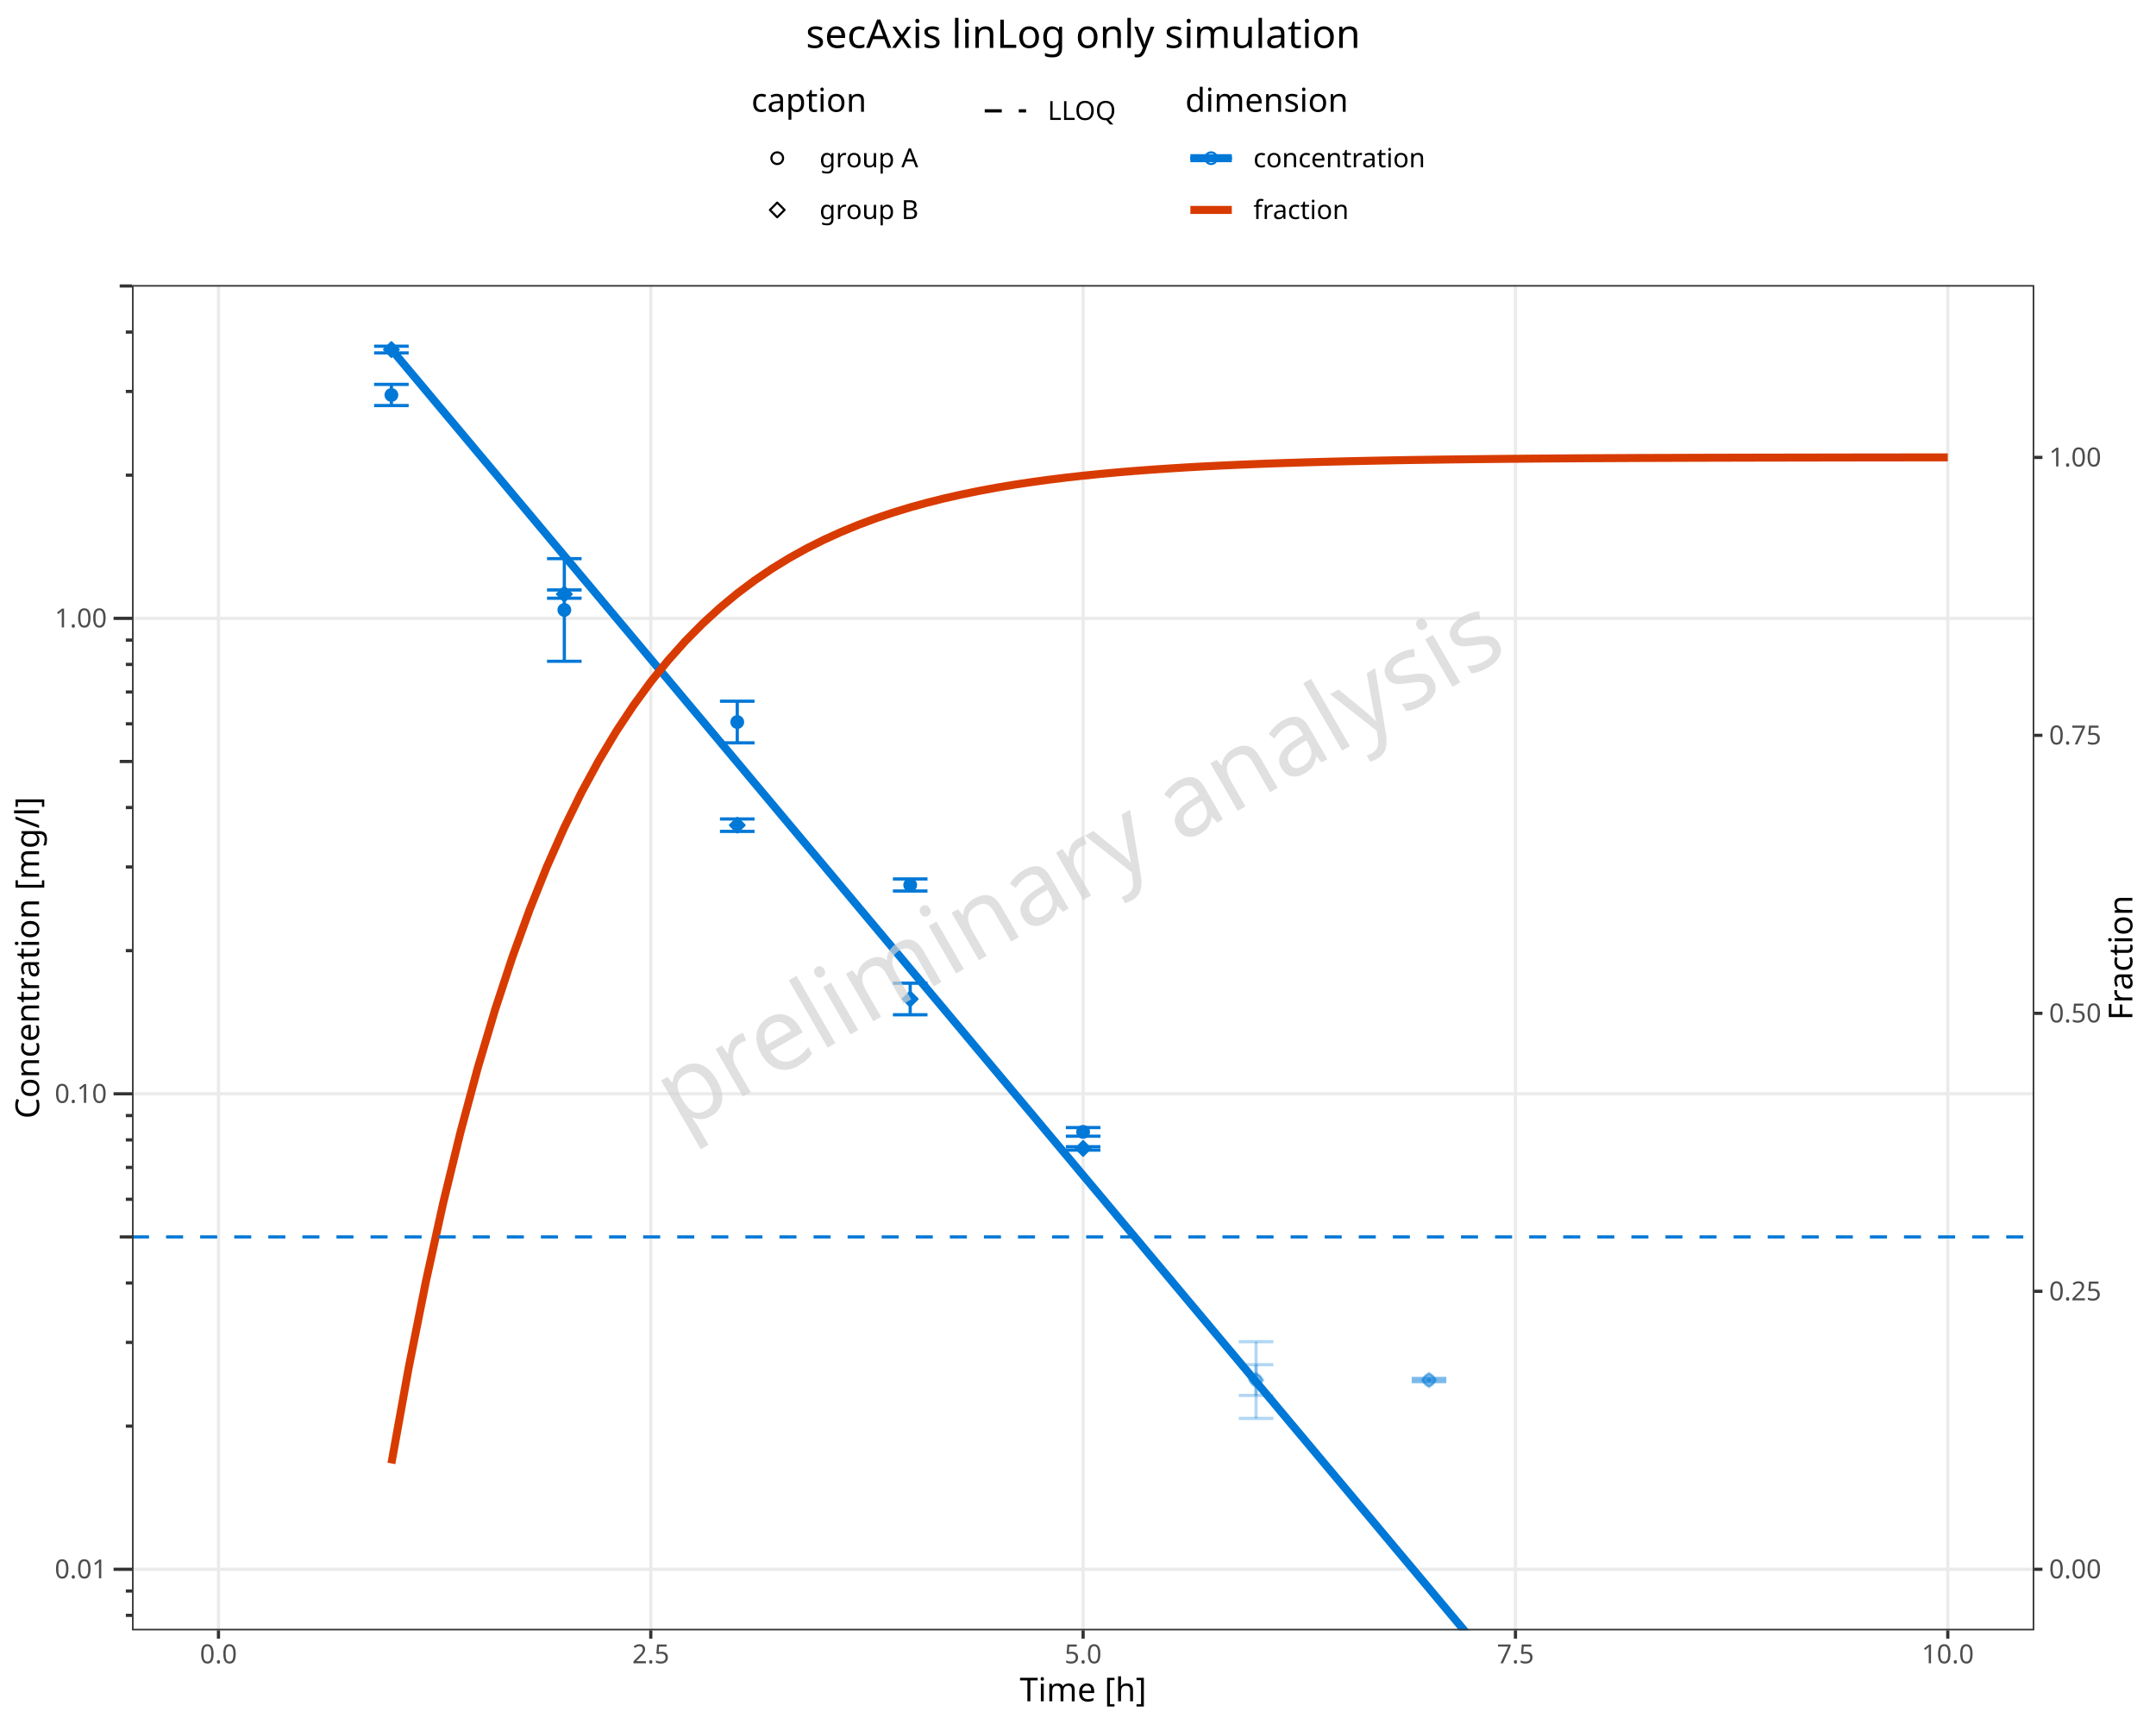
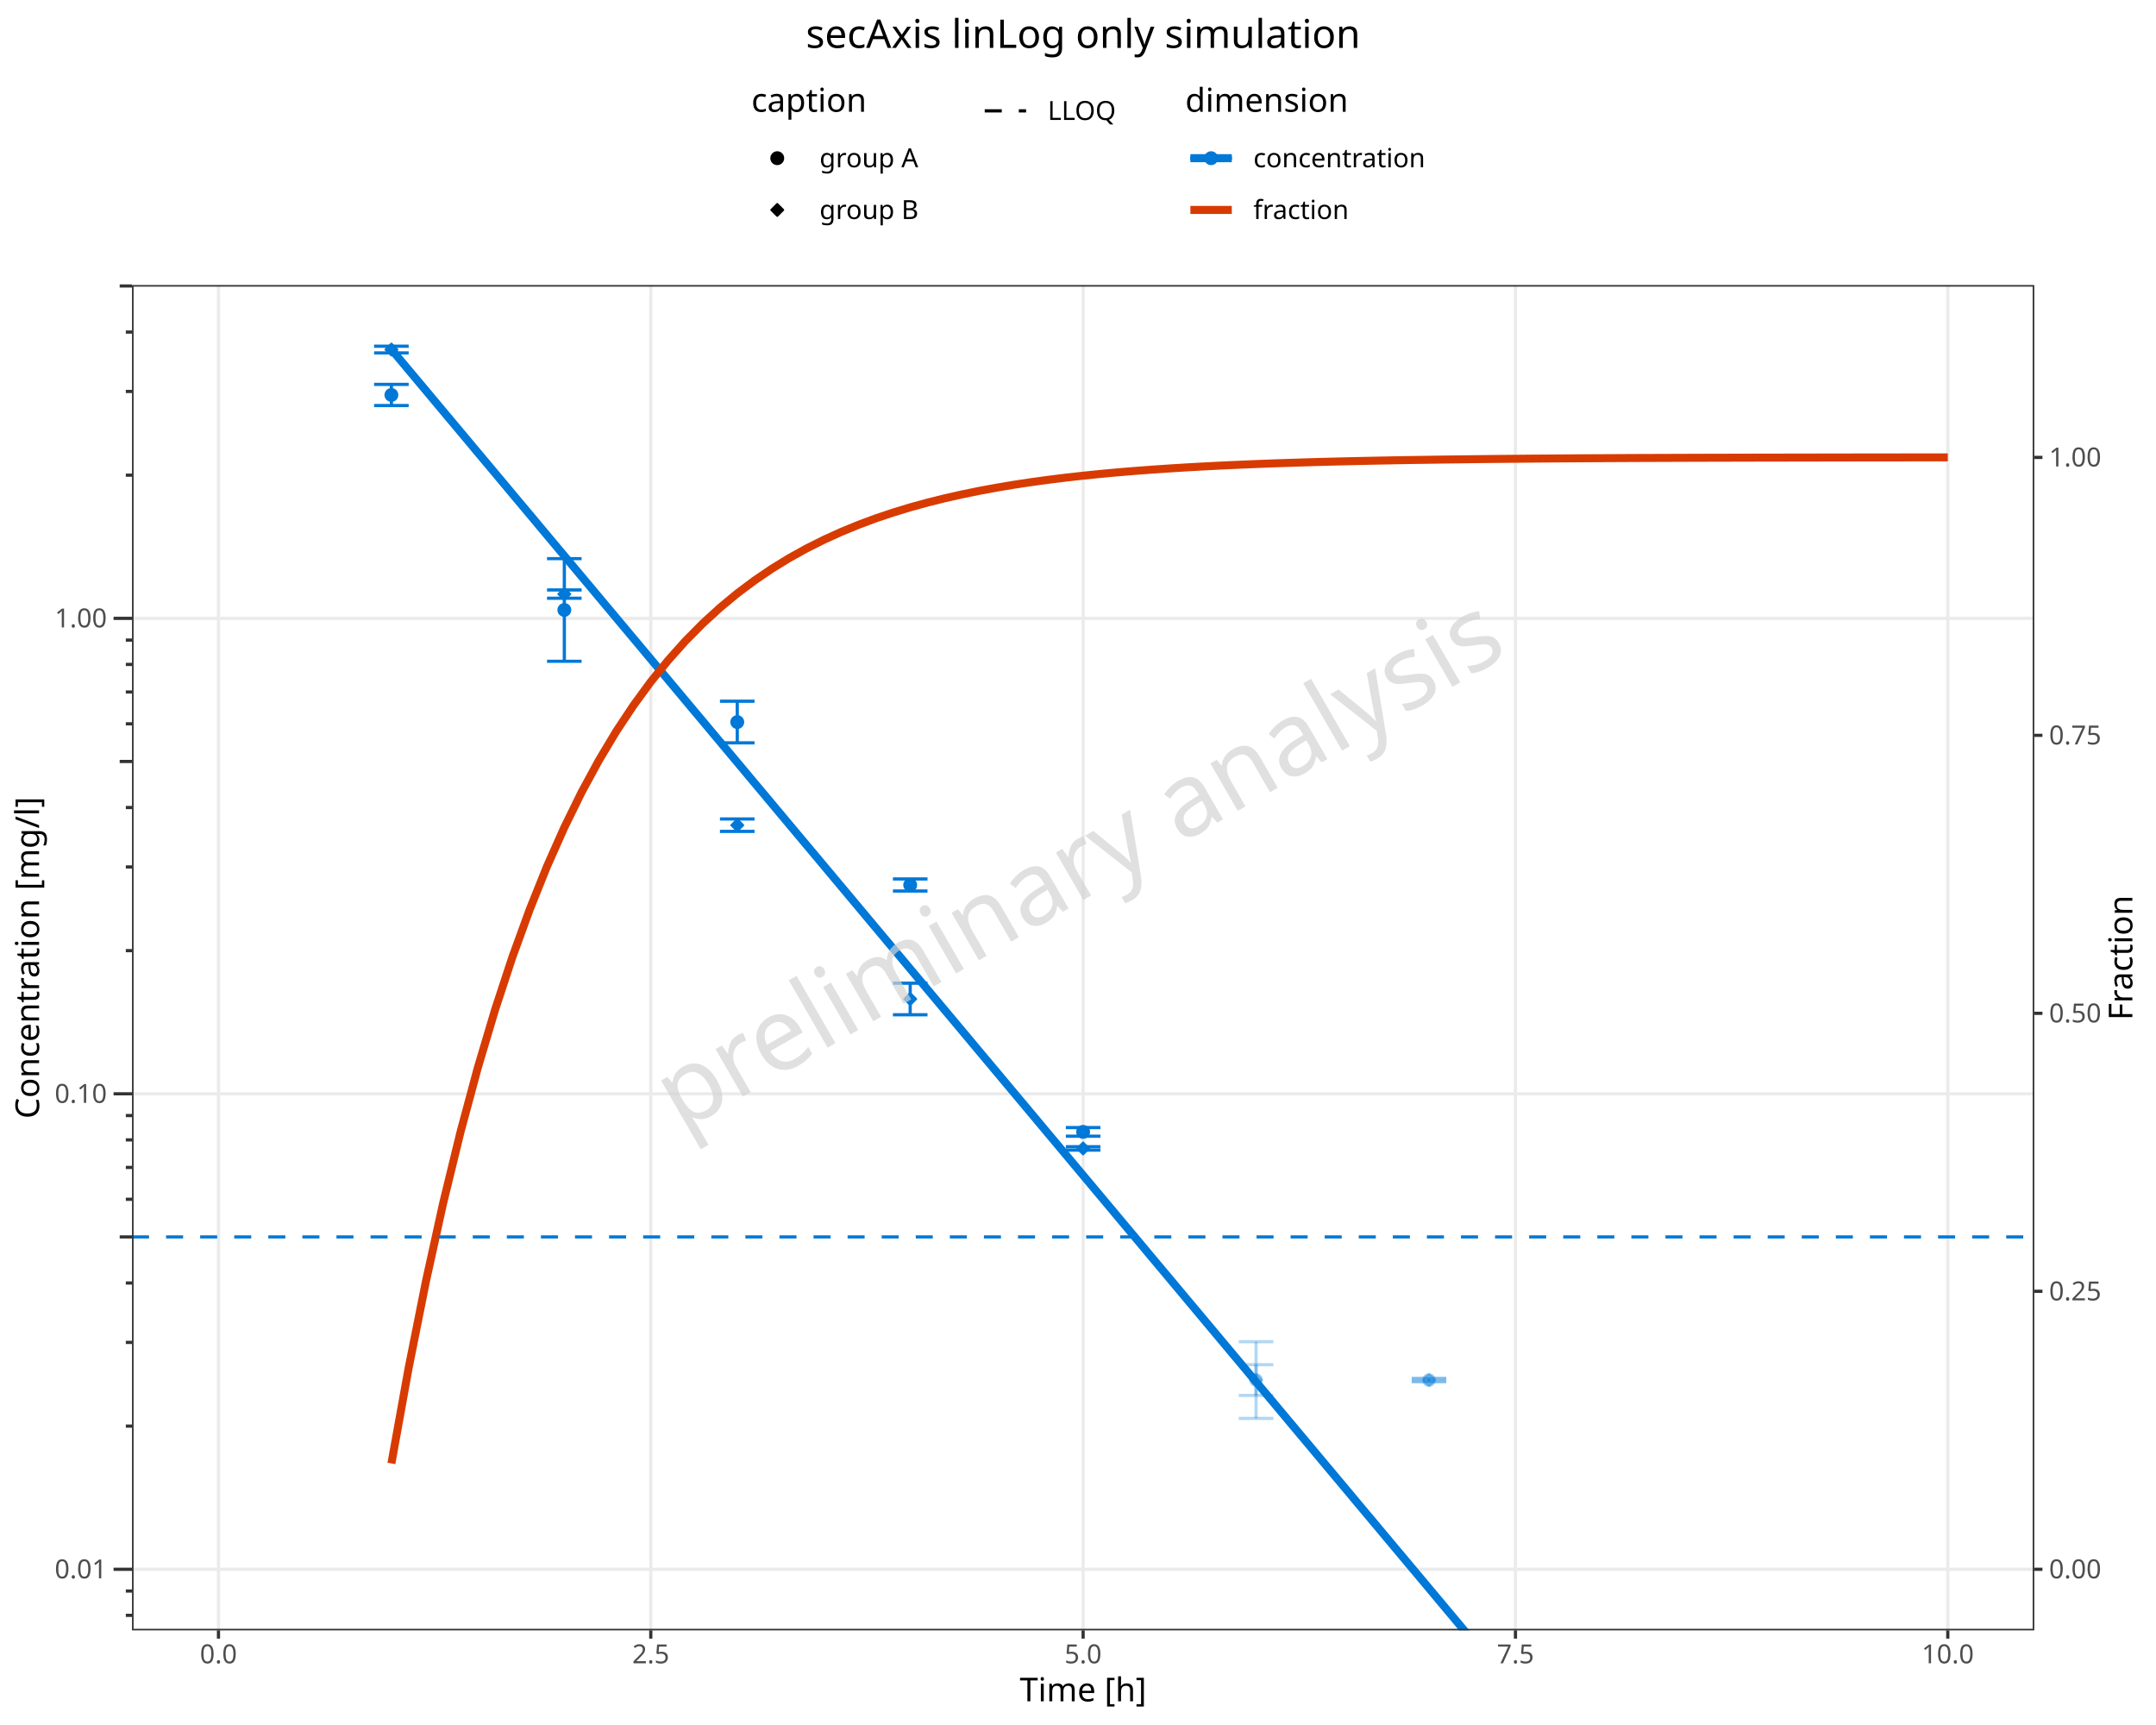
<svg xmlns="http://www.w3.org/2000/svg" class="svglite" data-engine-version="2.0" width="720.00pt" height="576.00pt" viewBox="0 0 720.00 576.00">
  <defs>
    <style type="text/css">
    .svglite line, .svglite polyline, .svglite polygon, .svglite path, .svglite rect, .svglite circle {
      fill: none;
      stroke: #000000;
      stroke-linecap: round;
      stroke-linejoin: round;
      stroke-miterlimit: 10.00;
    }
  </style>
  </defs>
  <rect width="100%" height="100%" style="stroke: none; fill: #FFFFFF;" />
  <defs>
    <clipPath id="cpMC4wMHw3MjAuMDB8MC4wMHw1NzYuMDA=">
      <rect x="0.00" y="0.00" width="720.00" height="576.00" />
    </clipPath>
  </defs>
  <g clip-path="url(#cpMC4wMHw3MjAuMDB8MC4wMHw1NzYuMDA=)">
    <rect x="0" y="0.00" width="720.00" height="576.00" style="stroke-width: 1.07; stroke: #FFFFFF; fill: #FFFFFF;" />
  </g>
  <defs>
    <clipPath id="cpNDQuMDh8Njc5LjM1fDk1LjE4fDU0NC40Mg==">
      <rect x="44.08" y="95.18" width="635.27" height="449.24" />
    </clipPath>
  </defs>
  <g clip-path="url(#cpNDQuMDh8Njc5LjM1fDk1LjE4fDU0NC40Mg==)">
    <rect x="44.08" y="95.18" width="635.27" height="449.24" style="stroke-width: 1.07; stroke: none; fill: #FFFFFF;" />
    <polyline points="44.08,524.00 679.35,524.00 " style="stroke-width: 1.07; stroke: #EBEBEB; stroke-linecap: butt;" />
    <polyline points="44.08,365.23 679.35,365.23 " style="stroke-width: 1.07; stroke: #EBEBEB; stroke-linecap: butt;" />
    <polyline points="44.08,206.47 679.35,206.47 " style="stroke-width: 1.07; stroke: #EBEBEB; stroke-linecap: butt;" />
    <polyline points="72.96,544.42 72.96,95.18 " style="stroke-width: 1.07; stroke: #EBEBEB; stroke-linecap: butt;" />
    <polyline points="217.33,544.42 217.33,95.18 " style="stroke-width: 1.07; stroke: #EBEBEB; stroke-linecap: butt;" />
    <polyline points="361.71,544.42 361.71,95.18 " style="stroke-width: 1.07; stroke: #EBEBEB; stroke-linecap: butt;" />
    <polyline points="506.09,544.42 506.09,95.18 " style="stroke-width: 1.07; stroke: #EBEBEB; stroke-linecap: butt;" />
    <polyline points="650.47,544.42 650.47,95.18 " style="stroke-width: 1.07; stroke: #EBEBEB; stroke-linecap: butt;" />
    <polyline points="130.71,116.65 136.48,123.55 142.26,130.44 148.03,137.34 153.81,144.23 159.58,151.13 165.36,158.02 171.13,164.92 176.91,171.81 182.68,178.71 188.46,185.60 194.23,192.50 200.01,199.39 205.78,206.29 211.56,213.18 217.33,220.08 223.11,226.97 228.88,233.87 234.66,240.76 240.43,247.66 246.21,254.55 251.98,261.45 257.76,268.34 263.53,275.24 269.31,282.13 275.09,289.03 280.86,295.92 286.64,302.82 292.41,309.71 298.19,316.61 303.96,323.50 309.74,330.40 315.51,337.29 321.29,344.19 327.06,351.09 332.84,357.98 338.61,364.88 344.39,371.77 350.16,378.67 355.94,385.56 361.71,392.46 367.49,399.35 373.26,406.25 379.04,413.14 384.81,420.04 390.59,426.93 396.36,433.83 402.14,440.72 407.91,447.62 413.69,454.51 419.46,461.41 425.24,468.30 431.01,475.20 436.79,482.09 442.56,488.99 448.34,495.88 454.11,502.78 459.89,509.67 465.66,516.57 471.44,523.46 477.22,530.36 482.99,537.25 488.77,544.15 494.54,551.04 500.32,557.94 506.09,564.83 511.87,571.73 517.64,578.62 523.42,585.52 529.19,592.41 534.97,599.31 540.74,606.20 546.52,613.10 552.29,619.99 558.07,626.89 563.84,633.78 569.62,640.68 575.39,647.57 581.17,654.47 586.94,661.36 592.72,668.26 598.49,675.15 604.27,682.05 610.04,688.94 615.82,695.84 621.59,702.73 627.37,709.63 633.14,716.52 638.92,723.42 644.69,730.32 650.47,737.21 " style="stroke-width: 2.67; stroke: #0078D7; stroke-linecap: butt;" />
    <polyline points="130.71,488.66 136.48,456.69 142.26,427.76 148.03,401.58 153.81,377.90 159.58,356.47 165.36,337.07 171.13,319.53 176.91,303.65 182.68,289.28 188.46,276.28 194.23,264.52 200.01,253.88 205.78,244.25 211.56,235.54 217.33,227.65 223.11,220.52 228.88,214.06 234.66,208.22 240.43,202.94 246.21,198.15 251.98,193.83 257.76,189.91 263.53,186.37 269.31,183.16 275.09,180.26 280.86,177.64 286.64,175.26 292.41,173.11 298.19,171.17 303.96,169.41 309.74,167.82 315.51,166.38 321.29,165.08 327.06,163.90 332.84,162.83 338.61,161.86 344.39,160.99 350.16,160.20 355.94,159.48 361.71,158.84 367.49,158.25 373.26,157.72 379.04,157.24 384.81,156.81 390.59,156.42 396.36,156.06 402.14,155.74 407.91,155.45 413.69,155.19 419.46,154.95 425.24,154.73 431.01,154.54 436.79,154.36 442.56,154.20 448.34,154.06 454.11,153.93 459.89,153.81 465.66,153.70 471.44,153.60 477.22,153.52 482.99,153.44 488.77,153.37 494.54,153.30 500.32,153.24 506.09,153.19 511.87,153.14 517.64,153.10 523.42,153.06 529.19,153.02 534.97,152.99 540.74,152.96 546.52,152.93 552.29,152.91 558.07,152.89 563.84,152.87 569.62,152.85 575.39,152.84 581.17,152.82 586.94,152.81 592.72,152.80 598.49,152.79 604.27,152.78 610.04,152.77 615.82,152.76 621.59,152.75 627.37,152.75 633.14,152.74 638.92,152.73 644.69,152.73 650.47,152.73 " style="stroke-width: 2.67; stroke: #D83B01; stroke-linecap: butt;" />
    <polyline points="124.93,128.35 136.48,128.35 " style="stroke-width: 1.07; stroke: #0078D7; stroke-linecap: butt;" />
    <polyline points="130.71,128.35 130.71,135.42 " style="stroke-width: 1.07; stroke: #0078D7; stroke-linecap: butt;" />
    <polyline points="124.93,135.42 136.48,135.42 " style="stroke-width: 1.07; stroke: #0078D7; stroke-linecap: butt;" />
    <polyline points="182.68,186.54 194.23,186.54 " style="stroke-width: 1.07; stroke: #0078D7; stroke-linecap: butt;" />
    <polyline points="188.46,186.54 188.46,220.81 " style="stroke-width: 1.07; stroke: #0078D7; stroke-linecap: butt;" />
    <polyline points="182.68,220.81 194.23,220.81 " style="stroke-width: 1.07; stroke: #0078D7; stroke-linecap: butt;" />
    <polyline points="240.43,234.15 251.98,234.15 " style="stroke-width: 1.07; stroke: #0078D7; stroke-linecap: butt;" />
    <polyline points="246.21,234.15 246.21,248.05 " style="stroke-width: 1.07; stroke: #0078D7; stroke-linecap: butt;" />
    <polyline points="240.43,248.05 251.98,248.05 " style="stroke-width: 1.07; stroke: #0078D7; stroke-linecap: butt;" />
    <polyline points="298.19,293.49 309.74,293.49 " style="stroke-width: 1.07; stroke: #0078D7; stroke-linecap: butt;" />
    <polyline points="303.96,293.49 303.96,297.53 " style="stroke-width: 1.07; stroke: #0078D7; stroke-linecap: butt;" />
    <polyline points="298.19,297.53 309.74,297.53 " style="stroke-width: 1.07; stroke: #0078D7; stroke-linecap: butt;" />
    <polyline points="355.94,376.51 367.49,376.51 " style="stroke-width: 1.07; stroke: #0078D7; stroke-linecap: butt;" />
    <polyline points="361.71,376.51 361.71,379.39 " style="stroke-width: 1.07; stroke: #0078D7; stroke-linecap: butt;" />
    <polyline points="355.94,379.39 367.49,379.39 " style="stroke-width: 1.07; stroke: #0078D7; stroke-linecap: butt;" />
    <polyline points="413.69,448.01 425.24,448.01 " style="stroke-width: 1.07; stroke: #0078D7; stroke-opacity: 0.30; stroke-linecap: butt;" />
    <polyline points="419.46,448.01 419.46,473.63 " style="stroke-width: 1.07; stroke: #0078D7; stroke-opacity: 0.30; stroke-linecap: butt;" />
    <polyline points="413.69,473.63 425.24,473.63 " style="stroke-width: 1.07; stroke: #0078D7; stroke-opacity: 0.30; stroke-linecap: butt;" />
    <polyline points="471.44,460.36 482.99,460.36 " style="stroke-width: 1.07; stroke: #0078D7; stroke-opacity: 0.30; stroke-linecap: butt;" />
    <polyline points="477.22,460.36 477.22,461.27 " style="stroke-width: 1.07; stroke: #0078D7; stroke-opacity: 0.30; stroke-linecap: butt;" />
    <polyline points="471.44,461.27 482.99,461.27 " style="stroke-width: 1.07; stroke: #0078D7; stroke-opacity: 0.30; stroke-linecap: butt;" />
    <polyline points="124.93,115.60 136.48,115.60 " style="stroke-width: 1.07; stroke: #0078D7; stroke-linecap: butt;" />
    <polyline points="130.71,115.60 130.71,117.84 " style="stroke-width: 1.07; stroke: #0078D7; stroke-linecap: butt;" />
    <polyline points="124.93,117.84 136.48,117.84 " style="stroke-width: 1.07; stroke: #0078D7; stroke-linecap: butt;" />
    <polyline points="182.68,196.99 194.23,196.99 " style="stroke-width: 1.07; stroke: #0078D7; stroke-linecap: butt;" />
    <polyline points="188.46,196.99 188.46,199.75 " style="stroke-width: 1.07; stroke: #0078D7; stroke-linecap: butt;" />
    <polyline points="182.68,199.75 194.23,199.75 " style="stroke-width: 1.07; stroke: #0078D7; stroke-linecap: butt;" />
    <polyline points="240.43,273.47 251.98,273.47 " style="stroke-width: 1.07; stroke: #0078D7; stroke-linecap: butt;" />
    <polyline points="246.21,273.47 246.21,277.61 " style="stroke-width: 1.07; stroke: #0078D7; stroke-linecap: butt;" />
    <polyline points="240.43,277.61 251.98,277.61 " style="stroke-width: 1.07; stroke: #0078D7; stroke-linecap: butt;" />
    <polyline points="298.19,328.30 309.74,328.30 " style="stroke-width: 1.07; stroke: #0078D7; stroke-linecap: butt;" />
    <polyline points="303.96,328.30 303.96,338.84 " style="stroke-width: 1.07; stroke: #0078D7; stroke-linecap: butt;" />
    <polyline points="298.19,338.84 309.74,338.84 " style="stroke-width: 1.07; stroke: #0078D7; stroke-linecap: butt;" />
    <polyline points="355.94,382.91 367.49,382.91 " style="stroke-width: 1.07; stroke: #0078D7; stroke-linecap: butt;" />
    <polyline points="361.71,382.91 361.71,384.04 " style="stroke-width: 1.07; stroke: #0078D7; stroke-linecap: butt;" />
    <polyline points="355.94,384.04 367.49,384.04 " style="stroke-width: 1.07; stroke: #0078D7; stroke-linecap: butt;" />
    <polyline points="413.69,455.69 425.24,455.69 " style="stroke-width: 1.07; stroke: #0078D7; stroke-opacity: 0.30; stroke-linecap: butt;" />
    <polyline points="419.46,455.69 419.46,465.94 " style="stroke-width: 1.07; stroke: #0078D7; stroke-opacity: 0.30; stroke-linecap: butt;" />
    <polyline points="413.69,465.94 425.24,465.94 " style="stroke-width: 1.07; stroke: #0078D7; stroke-opacity: 0.30; stroke-linecap: butt;" />
    <polyline points="471.44,460.24 482.99,460.24 " style="stroke-width: 1.07; stroke: #0078D7; stroke-opacity: 0.30; stroke-linecap: butt;" />
    <polyline points="477.22,460.24 477.22,461.40 " style="stroke-width: 1.07; stroke: #0078D7; stroke-opacity: 0.30; stroke-linecap: butt;" />
    <polyline points="471.44,461.40 482.99,461.40 " style="stroke-width: 1.07; stroke: #0078D7; stroke-opacity: 0.30; stroke-linecap: butt;" />
-     <circle cx="130.71" cy="131.89" r="1.95" style="stroke-width: 0.71; stroke: #0078D7; fill: #0078D7;" />
-     <circle cx="188.46" cy="203.67" r="1.95" style="stroke-width: 0.71; stroke: #0078D7; fill: #0078D7;" />
-     <circle cx="246.21" cy="241.10" r="1.95" style="stroke-width: 0.71; stroke: #0078D7; fill: #0078D7;" />
-     <circle cx="303.96" cy="295.51" r="1.95" style="stroke-width: 0.71; stroke: #0078D7; fill: #0078D7;" />
-     <circle cx="361.71" cy="377.95" r="1.95" style="stroke-width: 0.71; stroke: #0078D7; fill: #0078D7;" />
-     <circle cx="419.46" cy="460.82" r="1.95" style="stroke-width: 0.71; stroke: #0078D7; stroke-opacity: 0.30; fill: #0078D7; fill-opacity: 0.30;" />
-     <circle cx="477.22" cy="460.82" r="1.95" style="stroke-width: 0.71; stroke: #0078D7; stroke-opacity: 0.30; fill: #0078D7; fill-opacity: 0.30;" />
-     <polygon points="130.71,119.17 133.16,116.72 130.71,114.27 128.26,116.72 " style="stroke-width: 0.71; stroke: #0078D7; fill: #0078D7;" />
-     <polygon points="188.46,200.82 190.91,198.37 188.46,195.92 186.01,198.37 " style="stroke-width: 0.71; stroke: #0078D7; fill: #0078D7;" />
-     <polygon points="246.21,277.99 248.66,275.54 246.21,273.09 243.76,275.54 " style="stroke-width: 0.71; stroke: #0078D7; fill: #0078D7;" />
-     <polygon points="303.96,336.02 306.41,333.57 303.96,331.12 301.51,333.57 " style="stroke-width: 0.71; stroke: #0078D7; fill: #0078D7;" />
-     <polygon points="361.71,385.93 364.16,383.48 361.71,381.03 359.26,383.48 " style="stroke-width: 0.71; stroke: #0078D7; fill: #0078D7;" />
-     <polygon points="419.46,463.27 421.91,460.82 419.46,458.37 417.01,460.82 " style="stroke-width: 0.71; stroke: #0078D7; stroke-opacity: 0.30; fill: #0078D7; fill-opacity: 0.30;" />
-     <polygon points="477.22,463.27 479.67,460.82 477.22,458.37 474.77,460.82 " style="stroke-width: 0.71; stroke: #0078D7; stroke-opacity: 0.30; fill: #0078D7; fill-opacity: 0.30;" />
+     <polygon points="132.66,131.89 132.65,131.69 132.62,131.50 132.58,131.32 132.51,131.14 132.43,130.96 132.33,130.80 132.22,130.64 132.09,130.50 131.95,130.37 131.79,130.26 131.63,130.16 131.46,130.08 131.27,130.01 131.09,129.97 130.90,129.94 130.71,129.93 130.51,129.94 130.33,129.97 130.14,130.01 129.96,130.08 129.78,130.16 129.62,130.26 129.47,130.37 129.32,130.50 129.19,130.64 129.08,130.80 128.98,130.96 128.90,131.14 128.83,131.32 128.79,131.50 128.76,131.69 128.75,131.89 128.76,132.08 128.79,132.27 128.83,132.45 128.90,132.63 128.98,132.81 129.08,132.97 129.19,133.13 129.32,133.27 129.47,133.40 129.62,133.51 129.78,133.61 129.96,133.69 130.14,133.76 130.33,133.80 130.51,133.83 130.71,133.84 130.90,133.83 131.09,133.80 131.27,133.76 131.46,133.69 131.63,133.61 131.79,133.51 131.95,133.40 132.09,133.27 132.22,133.13 132.33,132.97 132.43,132.81 132.51,132.63 132.58,132.45 132.62,132.27 132.65,132.08 " style="stroke-width: 0.71; stroke: #0078D7; fill: #0078D7;" />
+     <polygon points="190.41,203.67 190.40,203.48 190.38,203.29 190.33,203.10 190.27,202.92 190.18,202.75 190.08,202.59 189.97,202.43 189.84,202.29 189.70,202.16 189.54,202.05 189.38,201.95 189.21,201.87 189.03,201.80 188.84,201.75 188.65,201.73 188.46,201.72 188.27,201.73 188.08,201.75 187.89,201.80 187.71,201.87 187.54,201.95 187.37,202.05 187.22,202.16 187.08,202.29 186.95,202.43 186.83,202.59 186.73,202.75 186.65,202.92 186.59,203.10 186.54,203.29 186.51,203.48 186.50,203.67 186.51,203.86 186.54,204.05 186.59,204.24 186.65,204.42 186.73,204.59 186.83,204.76 186.95,204.91 187.08,205.06 187.22,205.18 187.37,205.30 187.54,205.40 187.71,205.48 187.89,205.54 188.08,205.59 188.27,205.62 188.46,205.63 188.65,205.62 188.84,205.59 189.03,205.54 189.21,205.48 189.38,205.40 189.54,205.30 189.70,205.18 189.84,205.06 189.97,204.91 190.08,204.76 190.18,204.59 190.27,204.42 190.33,204.24 190.38,204.05 190.40,203.86 " style="stroke-width: 0.71; stroke: #0078D7; fill: #0078D7;" />
+     <polygon points="248.17,241.10 248.16,240.91 248.13,240.72 248.08,240.54 248.02,240.36 247.93,240.18 247.84,240.02 247.72,239.86 247.59,239.72 247.45,239.59 247.30,239.48 247.13,239.38 246.96,239.30 246.78,239.23 246.59,239.19 246.40,239.16 246.21,239.15 246.02,239.16 245.83,239.19 245.64,239.23 245.46,239.30 245.29,239.38 245.12,239.48 244.97,239.59 244.83,239.72 244.70,239.86 244.58,240.02 244.48,240.18 244.40,240.36 244.34,240.54 244.29,240.72 244.26,240.91 244.25,241.10 244.26,241.30 244.29,241.49 244.34,241.67 244.40,241.85 244.48,242.03 244.58,242.19 244.70,242.34 244.83,242.49 244.97,242.62 245.12,242.73 245.29,242.83 245.46,242.91 245.64,242.98 245.83,243.02 246.02,243.05 246.21,243.06 246.40,243.05 246.59,243.02 246.78,242.98 246.96,242.91 247.13,242.83 247.30,242.73 247.45,242.62 247.59,242.49 247.72,242.34 247.84,242.19 247.93,242.03 248.02,241.85 248.08,241.67 248.13,241.49 248.16,241.30 " style="stroke-width: 0.71; stroke: #0078D7; fill: #0078D7;" />
+     <polygon points="305.92,295.51 305.91,295.32 305.88,295.13 305.83,294.95 305.77,294.77 305.69,294.59 305.59,294.43 305.47,294.27 305.34,294.13 305.20,294.00 305.05,293.89 304.88,293.79 304.71,293.71 304.53,293.64 304.34,293.60 304.15,293.57 303.96,293.56 303.77,293.57 303.58,293.60 303.39,293.64 303.21,293.71 303.04,293.79 302.87,293.89 302.72,294.00 302.58,294.13 302.45,294.27 302.33,294.43 302.24,294.59 302.15,294.77 302.09,294.95 302.04,295.13 302.01,295.32 302.01,295.51 302.01,295.71 302.04,295.90 302.09,296.08 302.15,296.26 302.24,296.44 302.33,296.60 302.45,296.75 302.58,296.90 302.72,297.03 302.87,297.14 303.04,297.24 303.21,297.32 303.39,297.39 303.58,297.43 303.77,297.46 303.96,297.47 304.15,297.46 304.34,297.43 304.53,297.39 304.71,297.32 304.88,297.24 305.05,297.14 305.20,297.03 305.34,296.90 305.47,296.75 305.59,296.60 305.69,296.44 305.77,296.26 305.83,296.08 305.88,295.90 305.91,295.71 " style="stroke-width: 0.71; stroke: #0078D7; fill: #0078D7;" />
+     <polygon points="363.67,377.95 363.66,377.76 363.63,377.57 363.58,377.38 363.52,377.20 363.44,377.03 363.34,376.86 363.22,376.71 363.10,376.57 362.95,376.44 362.80,376.32 362.63,376.23 362.46,376.14 362.28,376.08 362.09,376.03 361.90,376.00 361.71,375.99 361.52,376.00 361.33,376.03 361.14,376.08 360.96,376.14 360.79,376.23 360.63,376.32 360.47,376.44 360.33,376.57 360.20,376.71 360.09,376.86 359.99,377.03 359.91,377.20 359.84,377.38 359.79,377.57 359.77,377.76 359.76,377.95 359.77,378.14 359.79,378.33 359.84,378.52 359.91,378.70 359.99,378.87 360.09,379.04 360.20,379.19 360.33,379.33 360.47,379.46 360.63,379.58 360.79,379.68 360.96,379.76 361.14,379.82 361.33,379.87 361.52,379.90 361.71,379.91 361.90,379.90 362.09,379.87 362.28,379.82 362.46,379.76 362.63,379.68 362.80,379.58 362.95,379.46 363.10,379.33 363.22,379.19 363.34,379.04 363.44,378.87 363.52,378.70 363.58,378.52 363.63,378.33 363.66,378.14 " style="stroke-width: 0.71; stroke: #0078D7; fill: #0078D7;" />
+     <polygon points="421.42,460.82 421.41,460.63 421.38,460.44 421.34,460.25 421.27,460.07 421.19,459.90 421.09,459.73 420.98,459.58 420.85,459.44 420.70,459.31 420.55,459.19 420.39,459.09 420.21,459.01 420.03,458.95 419.85,458.90 419.66,458.87 419.46,458.86 419.27,458.87 419.08,458.90 418.90,458.95 418.72,459.01 418.54,459.09 418.38,459.19 418.22,459.31 418.08,459.44 417.95,459.58 417.84,459.73 417.74,459.90 417.66,460.07 417.59,460.25 417.55,460.44 417.52,460.63 417.51,460.82 417.52,461.01 417.55,461.20 417.59,461.39 417.66,461.57 417.74,461.74 417.84,461.90 417.95,462.06 418.08,462.20 418.22,462.33 418.38,462.44 418.54,462.54 418.72,462.63 418.90,462.69 419.08,462.74 419.27,462.76 419.46,462.77 419.66,462.76 419.85,462.74 420.03,462.69 420.21,462.63 420.39,462.54 420.55,462.44 420.70,462.33 420.85,462.20 420.98,462.06 421.09,461.90 421.19,461.74 421.27,461.57 421.34,461.39 421.38,461.20 421.41,461.01 " style="stroke-width: 0.71; stroke: #0078D7; stroke-opacity: 0.30; fill: #0078D7; fill-opacity: 0.30;" />
+     <polygon points="479.17,460.82 479.16,460.63 479.13,460.44 479.09,460.25 479.02,460.07 478.94,459.90 478.84,459.73 478.73,459.58 478.60,459.44 478.46,459.31 478.30,459.19 478.14,459.09 477.96,459.01 477.78,458.95 477.60,458.90 477.41,458.87 477.22,458.86 477.02,458.87 476.83,458.90 476.65,458.95 476.47,459.01 476.29,459.09 476.13,459.19 475.97,459.31 475.83,459.44 475.70,459.58 475.59,459.73 475.49,459.90 475.41,460.07 475.34,460.25 475.30,460.44 475.27,460.63 475.26,460.82 475.27,461.01 475.30,461.20 475.34,461.39 475.41,461.57 475.49,461.74 475.59,461.90 475.70,462.06 475.83,462.20 475.97,462.33 476.13,462.44 476.29,462.54 476.47,462.63 476.65,462.69 476.83,462.74 477.02,462.76 477.22,462.77 477.41,462.76 477.60,462.74 477.78,462.69 477.96,462.63 478.14,462.54 478.30,462.44 478.46,462.33 478.60,462.20 478.73,462.06 478.84,461.90 478.94,461.74 479.02,461.57 479.09,461.39 479.13,461.20 479.16,461.01 " style="stroke-width: 0.71; stroke: #0078D7; stroke-opacity: 0.30; fill: #0078D7; fill-opacity: 0.30;" />
+     <polygon points="132.66,116.72 130.71,114.76 128.75,116.72 130.71,118.68 " style="stroke-width: 0.71; stroke: #0078D7; fill: #0078D7;" />
+     <polygon points="190.41,198.37 188.46,196.41 186.50,198.37 188.46,200.33 " style="stroke-width: 0.71; stroke: #0078D7; fill: #0078D7;" />
+     <polygon points="248.17,275.54 246.21,273.58 244.25,275.54 246.21,277.50 " style="stroke-width: 0.71; stroke: #0078D7; fill: #0078D7;" />
+     <polygon points="305.92,333.57 303.96,331.61 302.01,333.57 303.96,335.53 " style="stroke-width: 0.71; stroke: #0078D7; fill: #0078D7;" />
+     <polygon points="363.67,383.48 361.71,381.52 359.76,383.48 361.71,385.44 " style="stroke-width: 0.71; stroke: #0078D7; fill: #0078D7;" />
+     <polygon points="421.42,460.82 419.46,458.86 417.51,460.82 419.46,462.77 " style="stroke-width: 0.71; stroke: #0078D7; stroke-opacity: 0.30; fill: #0078D7; fill-opacity: 0.30;" />
+     <polygon points="479.17,460.82 477.22,458.86 475.26,460.82 477.22,462.77 " style="stroke-width: 0.71; stroke: #0078D7; stroke-opacity: 0.30; fill: #0078D7; fill-opacity: 0.30;" />
    <line x1="44.08" y1="413.02" x2="679.35" y2="413.02" style="stroke-width: 1.07; stroke: #0078D7; stroke-dasharray: 5.69,5.69; stroke-linecap: butt;" />
    <rect x="44.08" y="95.18" width="635.27" height="449.24" style="stroke-width: 1.07; stroke: #333333;" />
  </g>
  <g clip-path="url(#cpMC4wMHw3MjAuMDB8MC4wMHw1NzYuMDA=)">
    <text x="35.72" y="527.03" text-anchor="end" style="font-size: 8.80px; fill: #4D4D4D; font-family: sans;" textLength="17.13px" lengthAdjust="spacingAndGlyphs">0.01</text>
    <text x="35.72" y="368.26" text-anchor="end" style="font-size: 8.80px; fill: #4D4D4D; font-family: sans;" textLength="17.13px" lengthAdjust="spacingAndGlyphs">0.10</text>
    <text x="35.72" y="209.49" text-anchor="end" style="font-size: 8.80px; fill: #4D4D4D; font-family: sans;" textLength="17.13px" lengthAdjust="spacingAndGlyphs">1.00</text>
    <polyline points="37.92,524.00 44.08,524.00 " style="stroke-width: 1.07; stroke: #333333; stroke-linecap: butt;" />
    <polyline points="37.92,365.23 44.08,365.23 " style="stroke-width: 1.07; stroke: #333333; stroke-linecap: butt;" />
    <polyline points="37.92,206.47 44.08,206.47 " style="stroke-width: 1.07; stroke: #333333; stroke-linecap: butt;" />
    <polyline points="39.97,413.02 44.08,413.02 " style="stroke-width: 1.07; stroke: #333333; stroke-linecap: butt;" />
    <polyline points="39.97,254.26 44.08,254.26 " style="stroke-width: 1.07; stroke: #333333; stroke-linecap: butt;" />
    <polyline points="39.97,95.49 44.08,95.49 " style="stroke-width: 1.07; stroke: #333333; stroke-linecap: butt;" />
    <polyline points="42.02,539.38 44.08,539.38 " style="stroke-width: 1.07; stroke: #333333; stroke-linecap: butt;" />
    <polyline points="42.02,531.26 44.08,531.26 " style="stroke-width: 1.07; stroke: #333333; stroke-linecap: butt;" />
    <polyline points="42.02,476.20 44.08,476.20 " style="stroke-width: 1.07; stroke: #333333; stroke-linecap: butt;" />
    <polyline points="42.02,448.25 44.08,448.25 " style="stroke-width: 1.07; stroke: #333333; stroke-linecap: butt;" />
    <polyline points="42.02,428.41 44.08,428.41 " style="stroke-width: 1.07; stroke: #333333; stroke-linecap: butt;" />
    <polyline points="42.02,400.45 44.08,400.45 " style="stroke-width: 1.07; stroke: #333333; stroke-linecap: butt;" />
    <polyline points="42.02,389.82 44.08,389.82 " style="stroke-width: 1.07; stroke: #333333; stroke-linecap: butt;" />
    <polyline points="42.02,380.62 44.08,380.62 " style="stroke-width: 1.07; stroke: #333333; stroke-linecap: butt;" />
    <polyline points="42.02,372.50 44.08,372.50 " style="stroke-width: 1.07; stroke: #333333; stroke-linecap: butt;" />
    <polyline points="42.02,317.44 44.08,317.44 " style="stroke-width: 1.07; stroke: #333333; stroke-linecap: butt;" />
    <polyline points="42.02,289.48 44.08,289.48 " style="stroke-width: 1.07; stroke: #333333; stroke-linecap: butt;" />
    <polyline points="42.02,269.65 44.08,269.65 " style="stroke-width: 1.07; stroke: #333333; stroke-linecap: butt;" />
    <polyline points="42.02,241.69 44.08,241.69 " style="stroke-width: 1.07; stroke: #333333; stroke-linecap: butt;" />
    <polyline points="42.02,231.06 44.08,231.06 " style="stroke-width: 1.07; stroke: #333333; stroke-linecap: butt;" />
    <polyline points="42.02,221.85 44.08,221.85 " style="stroke-width: 1.07; stroke: #333333; stroke-linecap: butt;" />
    <polyline points="42.02,213.73 44.08,213.73 " style="stroke-width: 1.07; stroke: #333333; stroke-linecap: butt;" />
    <polyline points="42.02,158.67 44.08,158.67 " style="stroke-width: 1.07; stroke: #333333; stroke-linecap: butt;" />
    <polyline points="42.02,130.72 44.08,130.72 " style="stroke-width: 1.07; stroke: #333333; stroke-linecap: butt;" />
    <polyline points="42.02,110.88 44.08,110.88 " style="stroke-width: 1.07; stroke: #333333; stroke-linecap: butt;" />
    <polyline points="682.08,524.00 679.35,524.00 " style="stroke-width: 1.07; stroke: #333333; stroke-linecap: butt;" />
    <polyline points="682.08,431.18 679.35,431.18 " style="stroke-width: 1.07; stroke: #333333; stroke-linecap: butt;" />
    <polyline points="682.08,338.36 679.35,338.36 " style="stroke-width: 1.07; stroke: #333333; stroke-linecap: butt;" />
    <polyline points="682.08,245.54 679.35,245.54 " style="stroke-width: 1.07; stroke: #333333; stroke-linecap: butt;" />
    <polyline points="682.08,152.73 679.35,152.73 " style="stroke-width: 1.07; stroke: #333333; stroke-linecap: butt;" />
    <text x="684.28" y="527.02" style="font-size: 8.80px; fill: #4D4D4D; font-family: sans;" textLength="17.13px" lengthAdjust="spacingAndGlyphs">0.00</text>
    <text x="684.28" y="434.21" style="font-size: 8.80px; fill: #4D4D4D; font-family: sans;" textLength="17.13px" lengthAdjust="spacingAndGlyphs">0.25</text>
    <text x="684.28" y="341.39" style="font-size: 8.80px; fill: #4D4D4D; font-family: sans;" textLength="17.13px" lengthAdjust="spacingAndGlyphs">0.50</text>
    <text x="684.28" y="248.57" style="font-size: 8.80px; fill: #4D4D4D; font-family: sans;" textLength="17.13px" lengthAdjust="spacingAndGlyphs">0.75</text>
    <text x="684.28" y="155.75" style="font-size: 8.80px; fill: #4D4D4D; font-family: sans;" textLength="17.13px" lengthAdjust="spacingAndGlyphs">1.00</text>
    <polyline points="72.96,547.16 72.96,544.42 " style="stroke-width: 1.07; stroke: #333333; stroke-linecap: butt;" />
    <polyline points="217.33,547.16 217.33,544.42 " style="stroke-width: 1.07; stroke: #333333; stroke-linecap: butt;" />
    <polyline points="361.71,547.16 361.71,544.42 " style="stroke-width: 1.07; stroke: #333333; stroke-linecap: butt;" />
    <polyline points="506.09,547.16 506.09,544.42 " style="stroke-width: 1.07; stroke: #333333; stroke-linecap: butt;" />
    <polyline points="650.47,547.16 650.47,544.42 " style="stroke-width: 1.07; stroke: #333333; stroke-linecap: butt;" />
    <text x="72.96" y="555.40" text-anchor="middle" style="font-size: 8.80px; fill: #4D4D4D; font-family: sans;" textLength="12.23px" lengthAdjust="spacingAndGlyphs">0.0</text>
    <text x="217.33" y="555.40" text-anchor="middle" style="font-size: 8.80px; fill: #4D4D4D; font-family: sans;" textLength="12.23px" lengthAdjust="spacingAndGlyphs">2.5</text>
    <text x="361.71" y="555.40" text-anchor="middle" style="font-size: 8.80px; fill: #4D4D4D; font-family: sans;" textLength="12.23px" lengthAdjust="spacingAndGlyphs">5.0</text>
    <text x="506.09" y="555.40" text-anchor="middle" style="font-size: 8.80px; fill: #4D4D4D; font-family: sans;" textLength="12.23px" lengthAdjust="spacingAndGlyphs">7.5</text>
    <text x="650.47" y="555.40" text-anchor="middle" style="font-size: 8.80px; fill: #4D4D4D; font-family: sans;" textLength="17.13px" lengthAdjust="spacingAndGlyphs">10.0</text>
    <text x="361.71" y="568.10" text-anchor="middle" style="font-size: 11.00px; font-family: sans;" textLength="39.73px" lengthAdjust="spacingAndGlyphs">Time [h]</text>
    <text transform="translate(13.05,319.80) rotate(-90)" text-anchor="middle" style="font-size: 11.00px; font-family: sans;" textLength="98.45px" lengthAdjust="spacingAndGlyphs">Concentration [mg/l]</text>
    <text transform="translate(712.10,319.80) rotate(-90)" text-anchor="middle" style="font-size: 11.00px; font-family: sans;" textLength="39.74px" lengthAdjust="spacingAndGlyphs">Fraction</text>
    <rect x="245.44" y="22.90" width="65.24" height="61.32" style="stroke-width: 1.07; stroke: none; fill: #FFFFFF;" />
    <text x="250.92" y="37.33" style="font-size: 11.00px; font-family: sans;" textLength="35.48px" lengthAdjust="spacingAndGlyphs">caption</text>
    <rect x="250.92" y="44.18" width="17.28" height="17.28" style="stroke-width: 1.07; stroke: none; fill: #FFFFFF;" />
-     <circle cx="259.56" cy="52.82" r="1.95" style="stroke-width: 0.71;" />
+     <polygon points="261.52,52.82 261.51,52.63 261.48,52.44 261.43,52.25 261.37,52.07 261.29,51.90 261.19,51.73 261.07,51.58 260.94,51.44 260.80,51.31 260.65,51.19 260.48,51.10 260.31,51.01 260.13,50.95 259.94,50.90 259.75,50.87 259.56,50.86 259.37,50.87 259.18,50.90 258.99,50.95 258.81,51.01 258.64,51.10 258.48,51.19 258.32,51.31 258.18,51.44 258.05,51.58 257.94,51.73 257.84,51.90 257.75,52.07 257.69,52.25 257.64,52.44 257.62,52.63 257.61,52.82 257.62,53.01 257.64,53.20 257.69,53.39 257.75,53.57 257.84,53.74 257.94,53.91 258.05,54.06 258.18,54.20 258.32,54.33 258.48,54.45 258.64,54.55 258.81,54.63 258.99,54.69 259.18,54.74 259.37,54.77 259.56,54.78 259.75,54.77 259.94,54.74 260.13,54.69 260.31,54.63 260.48,54.55 260.65,54.45 260.80,54.33 260.94,54.20 261.07,54.06 261.19,53.91 261.29,53.74 261.37,53.57 261.43,53.39 261.48,53.20 261.51,53.01 " style="stroke-width: 0.71; fill: #000000;" />
    <rect x="250.92" y="61.46" width="17.28" height="17.28" style="stroke-width: 1.07; stroke: none; fill: #FFFFFF;" />
-     <polygon points="259.56,72.55 262.01,70.10 259.56,67.65 257.11,70.10 " style="stroke-width: 0.71; fill: none;" />
+     <polygon points="261.52,70.10 259.56,68.14 257.61,70.10 259.56,72.06 " style="stroke-width: 0.71; fill: #000000;" />
    <text x="273.68" y="55.85" style="font-size: 8.80px; font-family: sans;" textLength="30.82px" lengthAdjust="spacingAndGlyphs">group A</text>
    <text x="273.68" y="73.13" style="font-size: 8.80px; font-family: sans;" textLength="30.82px" lengthAdjust="spacingAndGlyphs">group B</text>
    <rect x="321.64" y="22.90" width="57.73" height="28.24" style="stroke-width: 1.07; stroke: none; fill: #FFFFFF;" />
    <rect x="327.12" y="28.38" width="17.28" height="17.28" style="stroke-width: 1.07; stroke: none; fill: #FFFFFF;" />
    <line x1="328.85" y1="37.02" x2="342.67" y2="37.02" style="stroke-width: 1.07; stroke-dasharray: 5.69,5.69; stroke-linecap: butt;" />
    <text x="349.88" y="40.05" style="font-size: 8.80px; font-family: sans;" textLength="23.49px" lengthAdjust="spacingAndGlyphs">LLOQ</text>
    <rect x="390.33" y="22.90" width="87.66" height="61.32" style="stroke-width: 1.07; stroke: none; fill: #FFFFFF;" />
    <text x="395.81" y="37.33" style="font-size: 11.00px; font-family: sans;" textLength="50.15px" lengthAdjust="spacingAndGlyphs">dimension</text>
    <rect x="395.81" y="44.18" width="17.28" height="17.28" style="stroke-width: 1.07; stroke: none; fill: #FFFFFF;" />
    <line x1="397.53" y1="52.82" x2="411.36" y2="52.82" style="stroke-width: 2.67; stroke: #0078D7; stroke-linecap: butt;" />
    <line x1="397.53" y1="52.82" x2="411.36" y2="52.82" style="stroke-width: 1.07; stroke: #0078D7; stroke-linecap: butt;" />
-     <circle cx="404.45" cy="52.82" r="1.95" style="stroke-width: 0.71; stroke: #0078D7;" />
+     <polygon points="406.40,52.82 406.39,52.63 406.36,52.44 406.32,52.25 406.25,52.07 406.17,51.90 406.07,51.73 405.96,51.58 405.83,51.44 405.69,51.31 405.53,51.19 405.37,51.10 405.19,51.01 405.01,50.95 404.83,50.90 404.64,50.87 404.45,50.86 404.25,50.87 404.06,50.90 403.88,50.95 403.70,51.01 403.52,51.10 403.36,51.19 403.21,51.31 403.06,51.44 402.93,51.58 402.82,51.73 402.72,51.90 402.64,52.07 402.57,52.25 402.53,52.44 402.50,52.63 402.49,52.82 402.50,53.01 402.53,53.20 402.57,53.39 402.64,53.57 402.72,53.74 402.82,53.91 402.93,54.06 403.06,54.20 403.21,54.33 403.36,54.45 403.52,54.55 403.70,54.63 403.88,54.69 404.06,54.74 404.25,54.77 404.45,54.78 404.64,54.77 404.83,54.74 405.01,54.69 405.19,54.63 405.37,54.55 405.53,54.45 405.69,54.33 405.83,54.20 405.96,54.06 406.07,53.91 406.17,53.74 406.25,53.57 406.32,53.39 406.36,53.20 406.39,53.01 " style="stroke-width: 0.71; stroke: #0078D7; fill: #0078D7;" />
    <line x1="397.53" y1="52.82" x2="411.36" y2="52.82" style="stroke-width: 1.07; stroke: #0078D7; stroke-linecap: butt;" />
    <rect x="395.81" y="61.46" width="17.28" height="17.28" style="stroke-width: 1.07; stroke: none; fill: #FFFFFF;" />
    <line x1="397.53" y1="70.10" x2="411.36" y2="70.10" style="stroke-width: 2.67; stroke: #D83B01; stroke-linecap: butt;" />
    <text x="418.57" y="55.85" style="font-size: 8.80px; font-family: sans;" textLength="52.84px" lengthAdjust="spacingAndGlyphs">concentration</text>
    <text x="418.57" y="73.13" style="font-size: 8.80px; font-family: sans;" textLength="28.86px" lengthAdjust="spacingAndGlyphs">fraction</text>
    <text x="361.71" y="15.99" text-anchor="middle" style="font-size: 13.20px; font-family: sans;" textLength="175.38px" lengthAdjust="spacingAndGlyphs">secAxis linLog only simulation</text>
    <text transform="translate(365.87,298.17) rotate(-30)" text-anchor="middle" style="font-size: 34.14px; fill: #D3D3D3; fill-opacity: 0.70; font-family: sans;" textLength="299.85px" lengthAdjust="spacingAndGlyphs">preliminary analysis</text>
  </g>
</svg>
